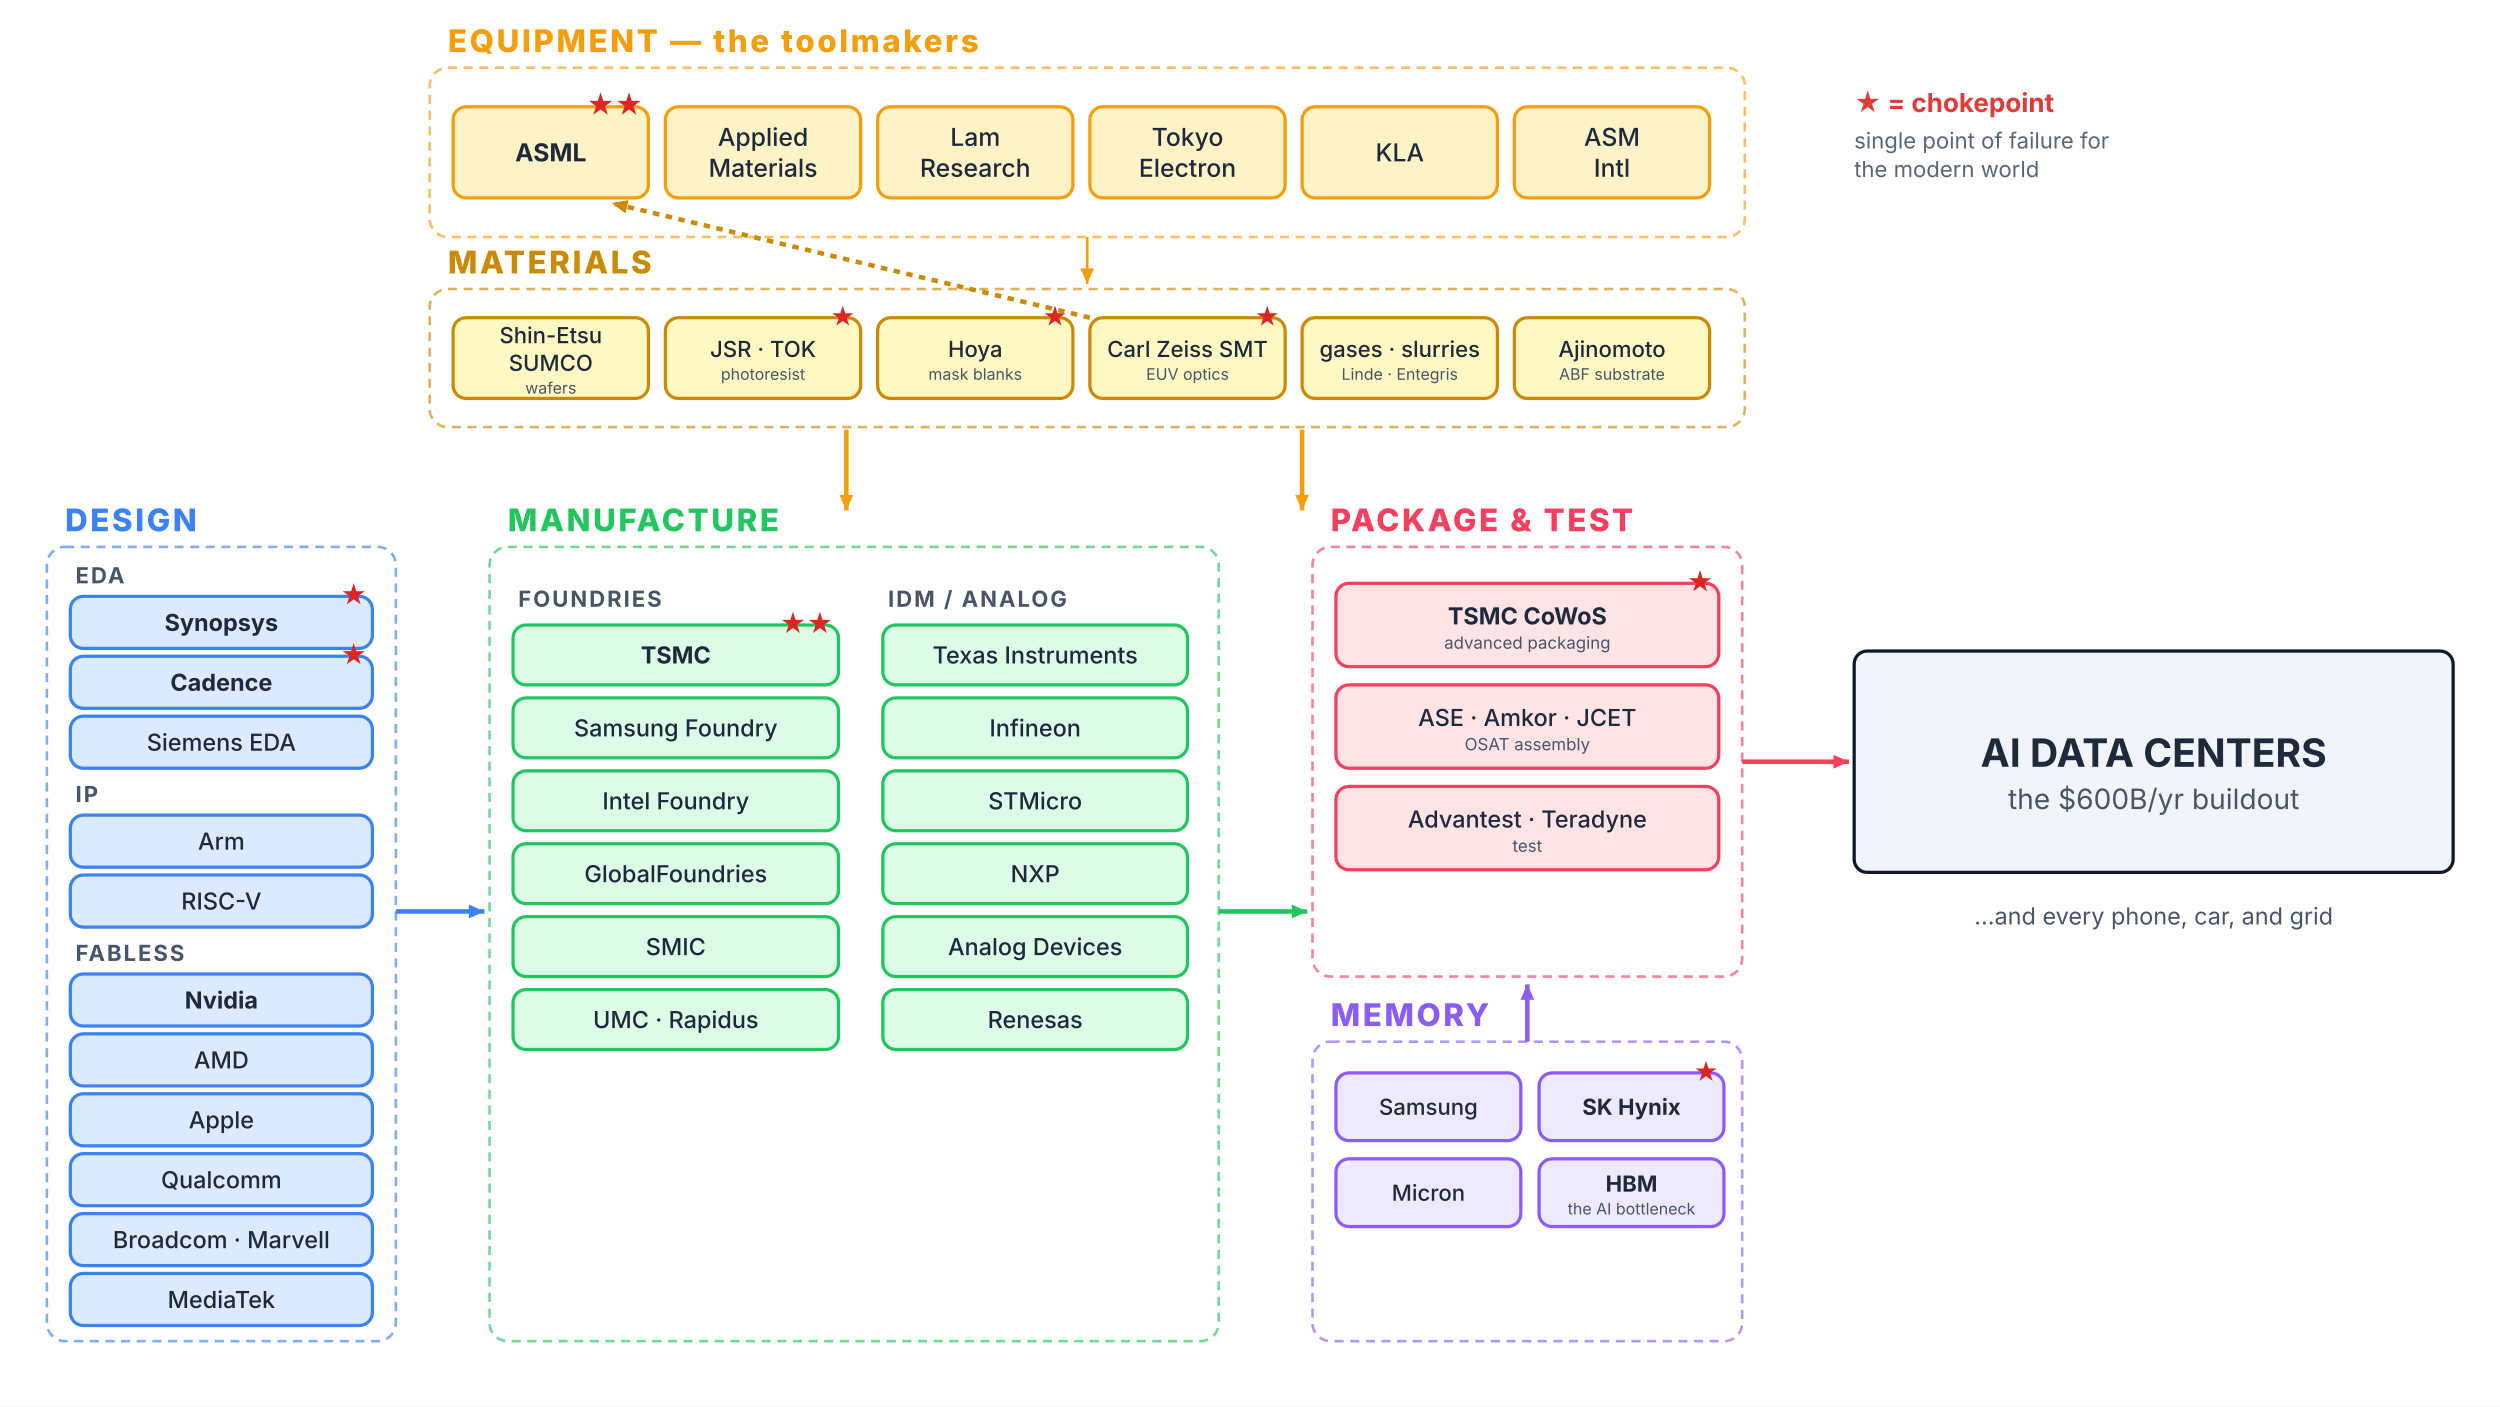
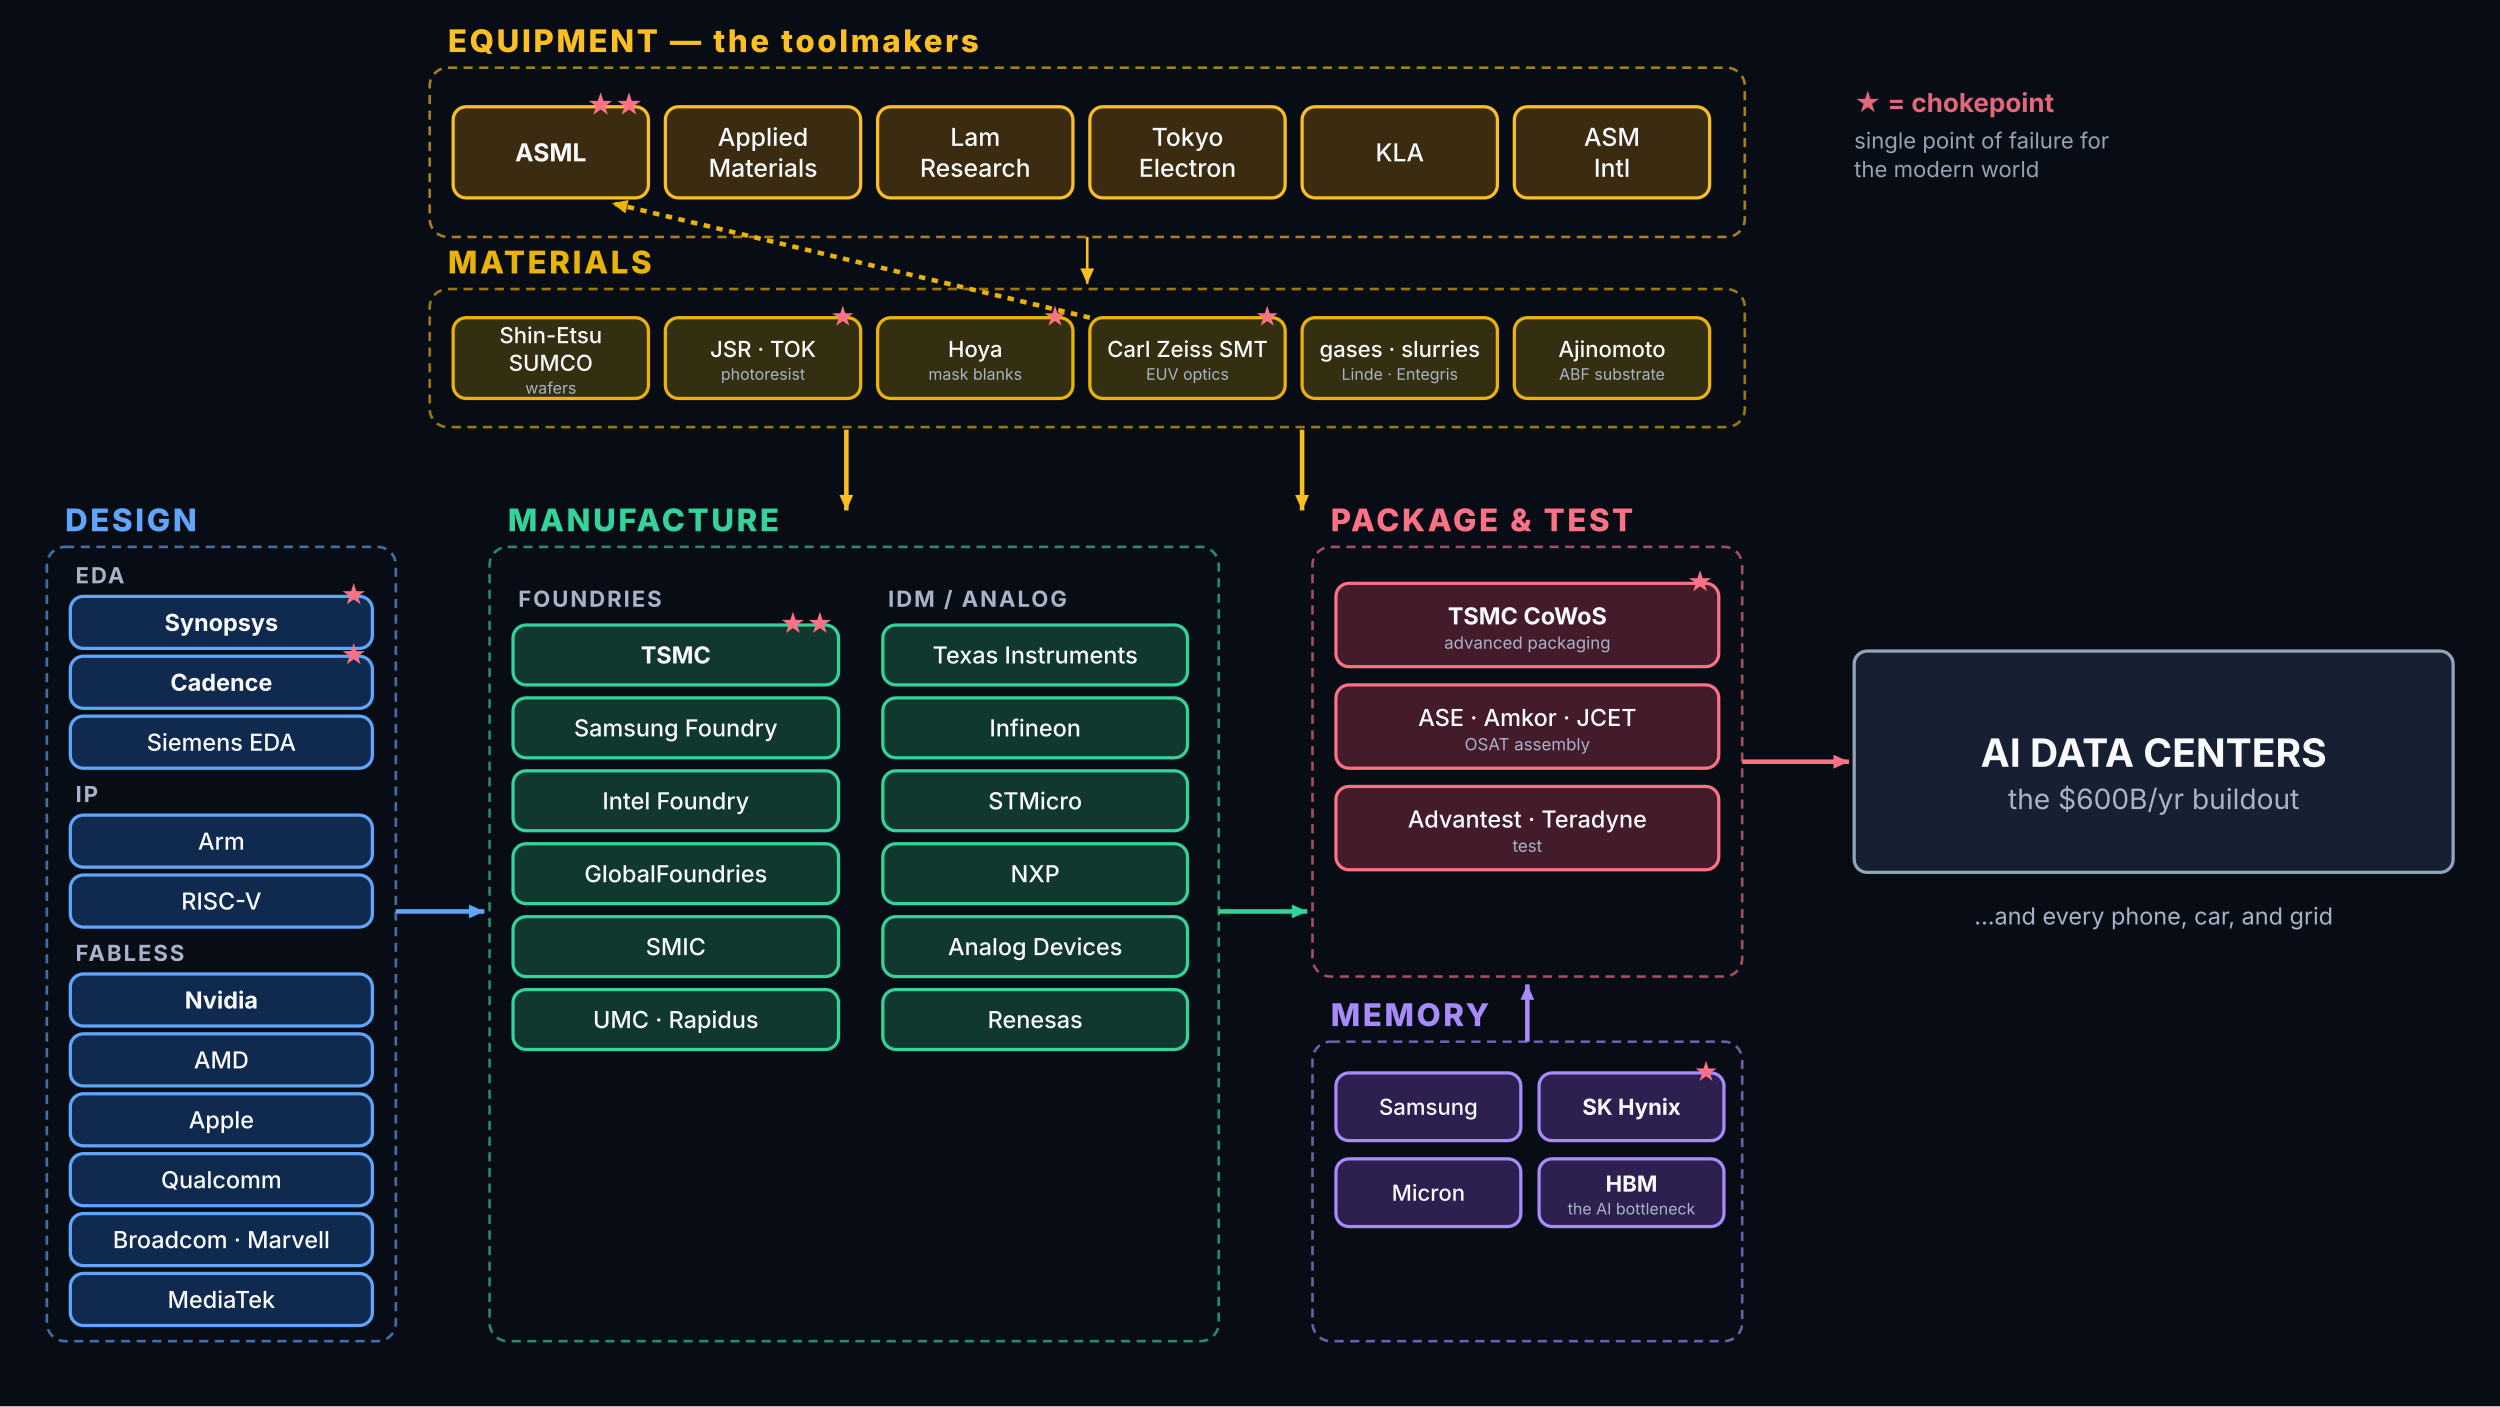
<svg xmlns="http://www.w3.org/2000/svg" viewBox="0 0 1920 1080" font-family="Inter, -apple-system, sans-serif">
-   <rect width="1920" height="1080" fill="#ffffff" />
+   <rect width="1920" height="1080" fill="#080c14" />
  <g opacity="1">
-     <rect x="330" y="52" width="1010" height="130" rx="14" fill="none" stroke="#f59e0b" stroke-width="2" stroke-dasharray="7 5" opacity="0.65" />
-     <text x="344" y="40" font-size="24" font-weight="800" letter-spacing="2" fill="#f59e0b">EQUIPMENT — the toolmakers</text>
-     <rect x="348" y="82" width="150" height="70" rx="10" fill="#fef3c7" stroke="#f59e0b" stroke-width="2.5" />
-     <text x="423" y="117" text-anchor="middle" dominant-baseline="central" font-size="19" font-weight="700" fill="#1e293b">ASML</text>
-     <text x="494" y="88" text-anchor="end" font-size="20.9" fill="#dc2626">★★</text>
-     <rect x="511" y="82" width="150" height="70" rx="10" fill="#fef3c7" stroke="#f59e0b" stroke-width="2.5" />
-     <text x="586" y="105.125" text-anchor="middle" dominant-baseline="central" font-size="19" font-weight="500" fill="#1e293b">Applied</text>
-     <text x="586" y="128.875" text-anchor="middle" dominant-baseline="central" font-size="19" font-weight="500" fill="#1e293b">Materials</text>
-     <rect x="674" y="82" width="150" height="70" rx="10" fill="#fef3c7" stroke="#f59e0b" stroke-width="2.5" />
-     <text x="749" y="105.125" text-anchor="middle" dominant-baseline="central" font-size="19" font-weight="500" fill="#1e293b">Lam</text>
-     <text x="749" y="128.875" text-anchor="middle" dominant-baseline="central" font-size="19" font-weight="500" fill="#1e293b">Research</text>
-     <rect x="837" y="82" width="150" height="70" rx="10" fill="#fef3c7" stroke="#f59e0b" stroke-width="2.5" />
-     <text x="912" y="105.125" text-anchor="middle" dominant-baseline="central" font-size="19" font-weight="500" fill="#1e293b">Tokyo</text>
-     <text x="912" y="128.875" text-anchor="middle" dominant-baseline="central" font-size="19" font-weight="500" fill="#1e293b">Electron</text>
-     <rect x="1000" y="82" width="150" height="70" rx="10" fill="#fef3c7" stroke="#f59e0b" stroke-width="2.5" />
-     <text x="1075" y="117" text-anchor="middle" dominant-baseline="central" font-size="19" font-weight="500" fill="#1e293b">KLA</text>
-     <rect x="1163" y="82" width="150" height="70" rx="10" fill="#fef3c7" stroke="#f59e0b" stroke-width="2.5" />
-     <text x="1238" y="105.125" text-anchor="middle" dominant-baseline="central" font-size="19" font-weight="500" fill="#1e293b">ASM</text>
-     <text x="1238" y="128.875" text-anchor="middle" dominant-baseline="central" font-size="19" font-weight="500" fill="#1e293b">Intl</text>
+     <rect x="330" y="52" width="1010" height="130" rx="14" fill="none" stroke="#fbbf24" stroke-width="2" stroke-dasharray="7 5" opacity="0.65" />
+     <text x="344" y="40" font-size="24" font-weight="800" letter-spacing="2" fill="#fbbf24">EQUIPMENT — the toolmakers</text>
+     <rect x="348" y="82" width="150" height="70" rx="10" fill="#3b2b10" stroke="#fbbf24" stroke-width="2.5" />
+     <text x="423" y="117" text-anchor="middle" dominant-baseline="central" font-size="19" font-weight="700" fill="#f8fafc">ASML</text>
+     <text x="494" y="88" text-anchor="end" font-size="20.9" fill="#fb7185">★★</text>
+     <rect x="511" y="82" width="150" height="70" rx="10" fill="#3b2b10" stroke="#fbbf24" stroke-width="2.5" />
+     <text x="586" y="105.125" text-anchor="middle" dominant-baseline="central" font-size="19" font-weight="500" fill="#f8fafc">Applied</text>
+     <text x="586" y="128.875" text-anchor="middle" dominant-baseline="central" font-size="19" font-weight="500" fill="#f8fafc">Materials</text>
+     <rect x="674" y="82" width="150" height="70" rx="10" fill="#3b2b10" stroke="#fbbf24" stroke-width="2.5" />
+     <text x="749" y="105.125" text-anchor="middle" dominant-baseline="central" font-size="19" font-weight="500" fill="#f8fafc">Lam</text>
+     <text x="749" y="128.875" text-anchor="middle" dominant-baseline="central" font-size="19" font-weight="500" fill="#f8fafc">Research</text>
+     <rect x="837" y="82" width="150" height="70" rx="10" fill="#3b2b10" stroke="#fbbf24" stroke-width="2.5" />
+     <text x="912" y="105.125" text-anchor="middle" dominant-baseline="central" font-size="19" font-weight="500" fill="#f8fafc">Tokyo</text>
+     <text x="912" y="128.875" text-anchor="middle" dominant-baseline="central" font-size="19" font-weight="500" fill="#f8fafc">Electron</text>
+     <rect x="1000" y="82" width="150" height="70" rx="10" fill="#3b2b10" stroke="#fbbf24" stroke-width="2.5" />
+     <text x="1075" y="117" text-anchor="middle" dominant-baseline="central" font-size="19" font-weight="500" fill="#f8fafc">KLA</text>
+     <rect x="1163" y="82" width="150" height="70" rx="10" fill="#3b2b10" stroke="#fbbf24" stroke-width="2.5" />
+     <text x="1238" y="105.125" text-anchor="middle" dominant-baseline="central" font-size="19" font-weight="500" fill="#f8fafc">ASM</text>
+     <text x="1238" y="128.875" text-anchor="middle" dominant-baseline="central" font-size="19" font-weight="500" fill="#f8fafc">Intl</text>
  </g>
  <g opacity="1">
-     <rect x="330" y="222" width="1010" height="106" rx="14" fill="none" stroke="#ca8a04" stroke-width="2" stroke-dasharray="7 5" opacity="0.65" />
-     <text x="344" y="210" font-size="24" font-weight="800" letter-spacing="2" fill="#ca8a04">MATERIALS</text>
-     <rect x="348" y="244" width="150" height="62" rx="10" fill="#fef9c3" stroke="#ca8a04" stroke-width="2.5" />
-     <text x="423" y="257.375" text-anchor="middle" dominant-baseline="central" font-size="17" font-weight="500" fill="#1e293b">Shin-Etsu</text>
-     <text x="423" y="278.625" text-anchor="middle" dominant-baseline="central" font-size="17" font-weight="500" fill="#1e293b">SUMCO</text>
-     <text x="423" y="297.875" text-anchor="middle" dominant-baseline="central" font-size="12.24" fill="#475569">wafers</text>
-     <rect x="511" y="244" width="150" height="62" rx="10" fill="#fef9c3" stroke="#ca8a04" stroke-width="2.5" />
-     <text x="586" y="268" text-anchor="middle" dominant-baseline="central" font-size="17" font-weight="500" fill="#1e293b">JSR · TOK</text>
-     <text x="586" y="287.25" text-anchor="middle" dominant-baseline="central" font-size="12.24" fill="#475569">photoresist</text>
-     <text x="657" y="250" text-anchor="end" font-size="18.7" fill="#dc2626">★</text>
-     <rect x="674" y="244" width="150" height="62" rx="10" fill="#fef9c3" stroke="#ca8a04" stroke-width="2.5" />
-     <text x="749" y="268" text-anchor="middle" dominant-baseline="central" font-size="17" font-weight="500" fill="#1e293b">Hoya</text>
-     <text x="749" y="287.25" text-anchor="middle" dominant-baseline="central" font-size="12.24" fill="#475569">mask blanks</text>
-     <text x="820" y="250" text-anchor="end" font-size="18.7" fill="#dc2626">★</text>
-     <rect x="837" y="244" width="150" height="62" rx="10" fill="#fef9c3" stroke="#ca8a04" stroke-width="2.5" />
-     <text x="912" y="268" text-anchor="middle" dominant-baseline="central" font-size="17" font-weight="500" fill="#1e293b">Carl Zeiss SMT</text>
-     <text x="912" y="287.25" text-anchor="middle" dominant-baseline="central" font-size="12.24" fill="#475569">EUV optics</text>
-     <text x="983" y="250" text-anchor="end" font-size="18.7" fill="#dc2626">★</text>
-     <rect x="1000" y="244" width="150" height="62" rx="10" fill="#fef9c3" stroke="#ca8a04" stroke-width="2.5" />
-     <text x="1075" y="268" text-anchor="middle" dominant-baseline="central" font-size="17" font-weight="500" fill="#1e293b">gases · slurries</text>
-     <text x="1075" y="287.25" text-anchor="middle" dominant-baseline="central" font-size="12.24" fill="#475569">Linde · Entegris</text>
-     <rect x="1163" y="244" width="150" height="62" rx="10" fill="#fef9c3" stroke="#ca8a04" stroke-width="2.5" />
-     <text x="1238" y="268" text-anchor="middle" dominant-baseline="central" font-size="17" font-weight="500" fill="#1e293b">Ajinomoto</text>
-     <text x="1238" y="287.25" text-anchor="middle" dominant-baseline="central" font-size="12.24" fill="#475569">ABF substrate</text>
-     <line x1="837" y1="244" x2="470" y2="156" stroke="#ca8a04" stroke-width="3.5" stroke-dasharray="5 5" />
-     <polygon points="470,156 482.779,153.613 480.307,163.923" fill="#ca8a04" />
+     <rect x="330" y="222" width="1010" height="106" rx="14" fill="none" stroke="#eab308" stroke-width="2" stroke-dasharray="7 5" opacity="0.65" />
+     <text x="344" y="210" font-size="24" font-weight="800" letter-spacing="2" fill="#eab308">MATERIALS</text>
+     <rect x="348" y="244" width="150" height="62" rx="10" fill="#342f10" stroke="#eab308" stroke-width="2.5" />
+     <text x="423" y="257.375" text-anchor="middle" dominant-baseline="central" font-size="17" font-weight="500" fill="#f8fafc">Shin-Etsu</text>
+     <text x="423" y="278.625" text-anchor="middle" dominant-baseline="central" font-size="17" font-weight="500" fill="#f8fafc">SUMCO</text>
+     <text x="423" y="297.875" text-anchor="middle" dominant-baseline="central" font-size="12.24" fill="#a8b3c7">wafers</text>
+     <rect x="511" y="244" width="150" height="62" rx="10" fill="#342f10" stroke="#eab308" stroke-width="2.5" />
+     <text x="586" y="268" text-anchor="middle" dominant-baseline="central" font-size="17" font-weight="500" fill="#f8fafc">JSR · TOK</text>
+     <text x="586" y="287.25" text-anchor="middle" dominant-baseline="central" font-size="12.24" fill="#a8b3c7">photoresist</text>
+     <text x="657" y="250" text-anchor="end" font-size="18.7" fill="#fb7185">★</text>
+     <rect x="674" y="244" width="150" height="62" rx="10" fill="#342f10" stroke="#eab308" stroke-width="2.5" />
+     <text x="749" y="268" text-anchor="middle" dominant-baseline="central" font-size="17" font-weight="500" fill="#f8fafc">Hoya</text>
+     <text x="749" y="287.25" text-anchor="middle" dominant-baseline="central" font-size="12.24" fill="#a8b3c7">mask blanks</text>
+     <text x="820" y="250" text-anchor="end" font-size="18.7" fill="#fb7185">★</text>
+     <rect x="837" y="244" width="150" height="62" rx="10" fill="#342f10" stroke="#eab308" stroke-width="2.5" />
+     <text x="912" y="268" text-anchor="middle" dominant-baseline="central" font-size="17" font-weight="500" fill="#f8fafc">Carl Zeiss SMT</text>
+     <text x="912" y="287.25" text-anchor="middle" dominant-baseline="central" font-size="12.24" fill="#a8b3c7">EUV optics</text>
+     <text x="983" y="250" text-anchor="end" font-size="18.7" fill="#fb7185">★</text>
+     <rect x="1000" y="244" width="150" height="62" rx="10" fill="#342f10" stroke="#eab308" stroke-width="2.5" />
+     <text x="1075" y="268" text-anchor="middle" dominant-baseline="central" font-size="17" font-weight="500" fill="#f8fafc">gases · slurries</text>
+     <text x="1075" y="287.25" text-anchor="middle" dominant-baseline="central" font-size="12.24" fill="#a8b3c7">Linde · Entegris</text>
+     <rect x="1163" y="244" width="150" height="62" rx="10" fill="#342f10" stroke="#eab308" stroke-width="2.5" />
+     <text x="1238" y="268" text-anchor="middle" dominant-baseline="central" font-size="17" font-weight="500" fill="#f8fafc">Ajinomoto</text>
+     <text x="1238" y="287.25" text-anchor="middle" dominant-baseline="central" font-size="12.24" fill="#a8b3c7">ABF substrate</text>
+     <line x1="837" y1="244" x2="470" y2="156" stroke="#eab308" stroke-width="3.5" stroke-dasharray="5 5" />
+     <polygon points="470,156 482.779,153.613 480.307,163.923" fill="#eab308" />
  </g>
  <g opacity="1">
-     <line x1="650" y1="330" x2="650" y2="392" stroke="#f59e0b" stroke-width="3.5" />
-     <polygon points="650,392 644.699,380.13 655.301,380.13" fill="#f59e0b" />
-     <line x1="1000" y1="330" x2="1000" y2="392" stroke="#f59e0b" stroke-width="3.5" />
-     <polygon points="1000,392 994.699,380.13 1005.301,380.13" fill="#f59e0b" />
-     <line x1="835" y1="182" x2="835" y2="218" stroke="#f59e0b" stroke-width="2" />
-     <polygon points="835,218 829.699,206.13 840.301,206.13" fill="#f59e0b" />
+     <line x1="650" y1="330" x2="650" y2="392" stroke="#fbbf24" stroke-width="3.5" />
+     <polygon points="650,392 644.699,380.13 655.301,380.13" fill="#fbbf24" />
+     <line x1="1000" y1="330" x2="1000" y2="392" stroke="#fbbf24" stroke-width="3.5" />
+     <polygon points="1000,392 994.699,380.13 1005.301,380.13" fill="#fbbf24" />
+     <line x1="835" y1="182" x2="835" y2="218" stroke="#fbbf24" stroke-width="2" />
+     <polygon points="835,218 829.699,206.13 840.301,206.13" fill="#fbbf24" />
  </g>
  <g opacity="1">
-     <rect x="36" y="420" width="268" height="610" rx="14" fill="none" stroke="#3b82f6" stroke-width="2" stroke-dasharray="7 5" opacity="0.65" />
-     <text x="50" y="408" font-size="24" font-weight="800" letter-spacing="2" fill="#3b82f6">DESIGN</text>
-     <text x="58" y="448" font-size="17" font-weight="700" letter-spacing="1.5" fill="#475569">EDA</text>
-     <rect x="54" y="458" width="232" height="40" rx="10" fill="#dbeafe" stroke="#3b82f6" stroke-width="2.5" />
-     <text x="170" y="478" text-anchor="middle" dominant-baseline="central" font-size="18" font-weight="700" fill="#1e293b">Synopsys</text>
-     <text x="282" y="464" text-anchor="end" font-size="19.8" fill="#dc2626">★</text>
-     <rect x="54" y="504" width="232" height="40" rx="10" fill="#dbeafe" stroke="#3b82f6" stroke-width="2.5" />
-     <text x="170" y="524" text-anchor="middle" dominant-baseline="central" font-size="18" font-weight="700" fill="#1e293b">Cadence</text>
-     <text x="282" y="510" text-anchor="end" font-size="19.8" fill="#dc2626">★</text>
-     <rect x="54" y="550" width="232" height="40" rx="10" fill="#dbeafe" stroke="#3b82f6" stroke-width="2.5" />
-     <text x="170" y="570" text-anchor="middle" dominant-baseline="central" font-size="18" font-weight="500" fill="#1e293b">Siemens EDA</text>
-     <text x="58" y="616" font-size="17" font-weight="700" letter-spacing="1.5" fill="#475569">IP</text>
-     <rect x="54" y="626" width="232" height="40" rx="10" fill="#dbeafe" stroke="#3b82f6" stroke-width="2.5" />
-     <text x="170" y="646" text-anchor="middle" dominant-baseline="central" font-size="18" font-weight="500" fill="#1e293b">Arm</text>
-     <rect x="54" y="672" width="232" height="40" rx="10" fill="#dbeafe" stroke="#3b82f6" stroke-width="2.5" />
-     <text x="170" y="692" text-anchor="middle" dominant-baseline="central" font-size="18" font-weight="500" fill="#1e293b">RISC-V</text>
-     <text x="58" y="738" font-size="17" font-weight="700" letter-spacing="1.5" fill="#475569">FABLESS</text>
-     <rect x="54" y="748" width="232" height="40" rx="10" fill="#dbeafe" stroke="#3b82f6" stroke-width="2.5" />
-     <text x="170" y="768" text-anchor="middle" dominant-baseline="central" font-size="18" font-weight="700" fill="#1e293b">Nvidia</text>
-     <rect x="54" y="794" width="232" height="40" rx="10" fill="#dbeafe" stroke="#3b82f6" stroke-width="2.5" />
-     <text x="170" y="814" text-anchor="middle" dominant-baseline="central" font-size="18" font-weight="500" fill="#1e293b">AMD</text>
-     <rect x="54" y="840" width="232" height="40" rx="10" fill="#dbeafe" stroke="#3b82f6" stroke-width="2.5" />
-     <text x="170" y="860" text-anchor="middle" dominant-baseline="central" font-size="18" font-weight="500" fill="#1e293b">Apple</text>
-     <rect x="54" y="886" width="232" height="40" rx="10" fill="#dbeafe" stroke="#3b82f6" stroke-width="2.5" />
-     <text x="170" y="906" text-anchor="middle" dominant-baseline="central" font-size="18" font-weight="500" fill="#1e293b">Qualcomm</text>
-     <rect x="54" y="932" width="232" height="40" rx="10" fill="#dbeafe" stroke="#3b82f6" stroke-width="2.5" />
-     <text x="170" y="952" text-anchor="middle" dominant-baseline="central" font-size="18" font-weight="500" fill="#1e293b">Broadcom · Marvell</text>
-     <rect x="54" y="978" width="232" height="40" rx="10" fill="#dbeafe" stroke="#3b82f6" stroke-width="2.5" />
-     <text x="170" y="998" text-anchor="middle" dominant-baseline="central" font-size="18" font-weight="500" fill="#1e293b">MediaTek</text>
-     <line x1="304" y1="700" x2="372" y2="700" stroke="#3b82f6" stroke-width="3.5" />
-     <polygon points="372,700 360.13,705.301 360.13,694.699" fill="#3b82f6" />
+     <rect x="36" y="420" width="268" height="610" rx="14" fill="none" stroke="#60a5fa" stroke-width="2" stroke-dasharray="7 5" opacity="0.65" />
+     <text x="50" y="408" font-size="24" font-weight="800" letter-spacing="2" fill="#60a5fa">DESIGN</text>
+     <text x="58" y="448" font-size="17" font-weight="700" letter-spacing="1.5" fill="#a8b3c7">EDA</text>
+     <rect x="54" y="458" width="232" height="40" rx="10" fill="#102a4f" stroke="#60a5fa" stroke-width="2.5" />
+     <text x="170" y="478" text-anchor="middle" dominant-baseline="central" font-size="18" font-weight="700" fill="#f8fafc">Synopsys</text>
+     <text x="282" y="464" text-anchor="end" font-size="19.8" fill="#fb7185">★</text>
+     <rect x="54" y="504" width="232" height="40" rx="10" fill="#102a4f" stroke="#60a5fa" stroke-width="2.5" />
+     <text x="170" y="524" text-anchor="middle" dominant-baseline="central" font-size="18" font-weight="700" fill="#f8fafc">Cadence</text>
+     <text x="282" y="510" text-anchor="end" font-size="19.8" fill="#fb7185">★</text>
+     <rect x="54" y="550" width="232" height="40" rx="10" fill="#102a4f" stroke="#60a5fa" stroke-width="2.5" />
+     <text x="170" y="570" text-anchor="middle" dominant-baseline="central" font-size="18" font-weight="500" fill="#f8fafc">Siemens EDA</text>
+     <text x="58" y="616" font-size="17" font-weight="700" letter-spacing="1.5" fill="#a8b3c7">IP</text>
+     <rect x="54" y="626" width="232" height="40" rx="10" fill="#102a4f" stroke="#60a5fa" stroke-width="2.5" />
+     <text x="170" y="646" text-anchor="middle" dominant-baseline="central" font-size="18" font-weight="500" fill="#f8fafc">Arm</text>
+     <rect x="54" y="672" width="232" height="40" rx="10" fill="#102a4f" stroke="#60a5fa" stroke-width="2.5" />
+     <text x="170" y="692" text-anchor="middle" dominant-baseline="central" font-size="18" font-weight="500" fill="#f8fafc">RISC-V</text>
+     <text x="58" y="738" font-size="17" font-weight="700" letter-spacing="1.5" fill="#a8b3c7">FABLESS</text>
+     <rect x="54" y="748" width="232" height="40" rx="10" fill="#102a4f" stroke="#60a5fa" stroke-width="2.5" />
+     <text x="170" y="768" text-anchor="middle" dominant-baseline="central" font-size="18" font-weight="700" fill="#f8fafc">Nvidia</text>
+     <rect x="54" y="794" width="232" height="40" rx="10" fill="#102a4f" stroke="#60a5fa" stroke-width="2.5" />
+     <text x="170" y="814" text-anchor="middle" dominant-baseline="central" font-size="18" font-weight="500" fill="#f8fafc">AMD</text>
+     <rect x="54" y="840" width="232" height="40" rx="10" fill="#102a4f" stroke="#60a5fa" stroke-width="2.5" />
+     <text x="170" y="860" text-anchor="middle" dominant-baseline="central" font-size="18" font-weight="500" fill="#f8fafc">Apple</text>
+     <rect x="54" y="886" width="232" height="40" rx="10" fill="#102a4f" stroke="#60a5fa" stroke-width="2.5" />
+     <text x="170" y="906" text-anchor="middle" dominant-baseline="central" font-size="18" font-weight="500" fill="#f8fafc">Qualcomm</text>
+     <rect x="54" y="932" width="232" height="40" rx="10" fill="#102a4f" stroke="#60a5fa" stroke-width="2.5" />
+     <text x="170" y="952" text-anchor="middle" dominant-baseline="central" font-size="18" font-weight="500" fill="#f8fafc">Broadcom · Marvell</text>
+     <rect x="54" y="978" width="232" height="40" rx="10" fill="#102a4f" stroke="#60a5fa" stroke-width="2.5" />
+     <text x="170" y="998" text-anchor="middle" dominant-baseline="central" font-size="18" font-weight="500" fill="#f8fafc">MediaTek</text>
+     <line x1="304" y1="700" x2="372" y2="700" stroke="#60a5fa" stroke-width="3.5" />
+     <polygon points="372,700 360.13,705.301 360.13,694.699" fill="#60a5fa" />
  </g>
  <g opacity="1">
-     <rect x="376" y="420" width="560" height="610" rx="14" fill="none" stroke="#22c55e" stroke-width="2" stroke-dasharray="7 5" opacity="0.65" />
-     <text x="390" y="408" font-size="24" font-weight="800" letter-spacing="2" fill="#22c55e">MANUFACTURE</text>
-     <text x="398" y="466" font-size="17" font-weight="700" letter-spacing="1.5" fill="#475569">FOUNDRIES</text>
-     <rect x="394" y="480" width="250" height="46" rx="10" fill="#dcfce7" stroke="#22c55e" stroke-width="2.5" />
-     <text x="519" y="503" text-anchor="middle" dominant-baseline="central" font-size="18" font-weight="700" fill="#1e293b">TSMC</text>
-     <text x="640" y="486" text-anchor="end" font-size="19.8" fill="#dc2626">★★</text>
-     <rect x="394" y="536" width="250" height="46" rx="10" fill="#dcfce7" stroke="#22c55e" stroke-width="2.5" />
-     <text x="519" y="559" text-anchor="middle" dominant-baseline="central" font-size="18" font-weight="500" fill="#1e293b">Samsung Foundry</text>
-     <rect x="394" y="592" width="250" height="46" rx="10" fill="#dcfce7" stroke="#22c55e" stroke-width="2.5" />
-     <text x="519" y="615" text-anchor="middle" dominant-baseline="central" font-size="18" font-weight="500" fill="#1e293b">Intel Foundry</text>
-     <rect x="394" y="648" width="250" height="46" rx="10" fill="#dcfce7" stroke="#22c55e" stroke-width="2.5" />
-     <text x="519" y="671" text-anchor="middle" dominant-baseline="central" font-size="18" font-weight="500" fill="#1e293b">GlobalFoundries</text>
-     <rect x="394" y="704" width="250" height="46" rx="10" fill="#dcfce7" stroke="#22c55e" stroke-width="2.5" />
-     <text x="519" y="727" text-anchor="middle" dominant-baseline="central" font-size="18" font-weight="500" fill="#1e293b">SMIC</text>
-     <rect x="394" y="760" width="250" height="46" rx="10" fill="#dcfce7" stroke="#22c55e" stroke-width="2.5" />
-     <text x="519" y="783" text-anchor="middle" dominant-baseline="central" font-size="18" font-weight="500" fill="#1e293b">UMC · Rapidus</text>
-     <text x="682" y="466" font-size="17" font-weight="700" letter-spacing="1.5" fill="#475569">IDM / ANALOG</text>
-     <rect x="678" y="480" width="234" height="46" rx="10" fill="#dcfce7" stroke="#22c55e" stroke-width="2.5" />
-     <text x="795" y="503" text-anchor="middle" dominant-baseline="central" font-size="18" font-weight="500" fill="#1e293b">Texas Instruments</text>
-     <rect x="678" y="536" width="234" height="46" rx="10" fill="#dcfce7" stroke="#22c55e" stroke-width="2.5" />
-     <text x="795" y="559" text-anchor="middle" dominant-baseline="central" font-size="18" font-weight="500" fill="#1e293b">Infineon</text>
-     <rect x="678" y="592" width="234" height="46" rx="10" fill="#dcfce7" stroke="#22c55e" stroke-width="2.5" />
-     <text x="795" y="615" text-anchor="middle" dominant-baseline="central" font-size="18" font-weight="500" fill="#1e293b">STMicro</text>
-     <rect x="678" y="648" width="234" height="46" rx="10" fill="#dcfce7" stroke="#22c55e" stroke-width="2.5" />
-     <text x="795" y="671" text-anchor="middle" dominant-baseline="central" font-size="18" font-weight="500" fill="#1e293b">NXP</text>
-     <rect x="678" y="704" width="234" height="46" rx="10" fill="#dcfce7" stroke="#22c55e" stroke-width="2.5" />
-     <text x="795" y="727" text-anchor="middle" dominant-baseline="central" font-size="18" font-weight="500" fill="#1e293b">Analog Devices</text>
-     <rect x="678" y="760" width="234" height="46" rx="10" fill="#dcfce7" stroke="#22c55e" stroke-width="2.5" />
-     <text x="795" y="783" text-anchor="middle" dominant-baseline="central" font-size="18" font-weight="500" fill="#1e293b">Renesas</text>
-     <line x1="936" y1="700" x2="1004" y2="700" stroke="#22c55e" stroke-width="3.5" />
-     <polygon points="1004,700 992.13,705.301 992.13,694.699" fill="#22c55e" />
+     <rect x="376" y="420" width="560" height="610" rx="14" fill="none" stroke="#34d399" stroke-width="2" stroke-dasharray="7 5" opacity="0.65" />
+     <text x="390" y="408" font-size="24" font-weight="800" letter-spacing="2" fill="#34d399">MANUFACTURE</text>
+     <text x="398" y="466" font-size="17" font-weight="700" letter-spacing="1.5" fill="#a8b3c7">FOUNDRIES</text>
+     <rect x="394" y="480" width="250" height="46" rx="10" fill="#10382f" stroke="#34d399" stroke-width="2.5" />
+     <text x="519" y="503" text-anchor="middle" dominant-baseline="central" font-size="18" font-weight="700" fill="#f8fafc">TSMC</text>
+     <text x="640" y="486" text-anchor="end" font-size="19.8" fill="#fb7185">★★</text>
+     <rect x="394" y="536" width="250" height="46" rx="10" fill="#10382f" stroke="#34d399" stroke-width="2.5" />
+     <text x="519" y="559" text-anchor="middle" dominant-baseline="central" font-size="18" font-weight="500" fill="#f8fafc">Samsung Foundry</text>
+     <rect x="394" y="592" width="250" height="46" rx="10" fill="#10382f" stroke="#34d399" stroke-width="2.5" />
+     <text x="519" y="615" text-anchor="middle" dominant-baseline="central" font-size="18" font-weight="500" fill="#f8fafc">Intel Foundry</text>
+     <rect x="394" y="648" width="250" height="46" rx="10" fill="#10382f" stroke="#34d399" stroke-width="2.5" />
+     <text x="519" y="671" text-anchor="middle" dominant-baseline="central" font-size="18" font-weight="500" fill="#f8fafc">GlobalFoundries</text>
+     <rect x="394" y="704" width="250" height="46" rx="10" fill="#10382f" stroke="#34d399" stroke-width="2.5" />
+     <text x="519" y="727" text-anchor="middle" dominant-baseline="central" font-size="18" font-weight="500" fill="#f8fafc">SMIC</text>
+     <rect x="394" y="760" width="250" height="46" rx="10" fill="#10382f" stroke="#34d399" stroke-width="2.5" />
+     <text x="519" y="783" text-anchor="middle" dominant-baseline="central" font-size="18" font-weight="500" fill="#f8fafc">UMC · Rapidus</text>
+     <text x="682" y="466" font-size="17" font-weight="700" letter-spacing="1.5" fill="#a8b3c7">IDM / ANALOG</text>
+     <rect x="678" y="480" width="234" height="46" rx="10" fill="#10382f" stroke="#34d399" stroke-width="2.5" />
+     <text x="795" y="503" text-anchor="middle" dominant-baseline="central" font-size="18" font-weight="500" fill="#f8fafc">Texas Instruments</text>
+     <rect x="678" y="536" width="234" height="46" rx="10" fill="#10382f" stroke="#34d399" stroke-width="2.5" />
+     <text x="795" y="559" text-anchor="middle" dominant-baseline="central" font-size="18" font-weight="500" fill="#f8fafc">Infineon</text>
+     <rect x="678" y="592" width="234" height="46" rx="10" fill="#10382f" stroke="#34d399" stroke-width="2.5" />
+     <text x="795" y="615" text-anchor="middle" dominant-baseline="central" font-size="18" font-weight="500" fill="#f8fafc">STMicro</text>
+     <rect x="678" y="648" width="234" height="46" rx="10" fill="#10382f" stroke="#34d399" stroke-width="2.5" />
+     <text x="795" y="671" text-anchor="middle" dominant-baseline="central" font-size="18" font-weight="500" fill="#f8fafc">NXP</text>
+     <rect x="678" y="704" width="234" height="46" rx="10" fill="#10382f" stroke="#34d399" stroke-width="2.5" />
+     <text x="795" y="727" text-anchor="middle" dominant-baseline="central" font-size="18" font-weight="500" fill="#f8fafc">Analog Devices</text>
+     <rect x="678" y="760" width="234" height="46" rx="10" fill="#10382f" stroke="#34d399" stroke-width="2.5" />
+     <text x="795" y="783" text-anchor="middle" dominant-baseline="central" font-size="18" font-weight="500" fill="#f8fafc">Renesas</text>
+     <line x1="936" y1="700" x2="1004" y2="700" stroke="#34d399" stroke-width="3.5" />
+     <polygon points="1004,700 992.13,705.301 992.13,694.699" fill="#34d399" />
  </g>
  <g opacity="1">
-     <rect x="1008" y="800" width="330" height="230" rx="14" fill="none" stroke="#8b5cf6" stroke-width="2" stroke-dasharray="7 5" opacity="0.65" />
-     <text x="1022" y="788" font-size="24" font-weight="800" letter-spacing="2" fill="#8b5cf6">MEMORY</text>
-     <rect x="1026" y="824" width="142" height="52" rx="10" fill="#ede9fe" stroke="#8b5cf6" stroke-width="2.5" />
-     <text x="1097" y="850" text-anchor="middle" dominant-baseline="central" font-size="17" font-weight="500" fill="#1e293b">Samsung</text>
-     <rect x="1182" y="824" width="142" height="52" rx="10" fill="#ede9fe" stroke="#8b5cf6" stroke-width="2.5" />
-     <text x="1253" y="850" text-anchor="middle" dominant-baseline="central" font-size="17" font-weight="700" fill="#1e293b">SK Hynix</text>
-     <text x="1320" y="830" text-anchor="end" font-size="18.7" fill="#dc2626">★</text>
-     <rect x="1026" y="890" width="142" height="52" rx="10" fill="#ede9fe" stroke="#8b5cf6" stroke-width="2.5" />
-     <text x="1097" y="916" text-anchor="middle" dominant-baseline="central" font-size="17" font-weight="500" fill="#1e293b">Micron</text>
-     <rect x="1182" y="890" width="142" height="52" rx="10" fill="#ede9fe" stroke="#8b5cf6" stroke-width="2.5" />
-     <text x="1253" y="909" text-anchor="middle" dominant-baseline="central" font-size="17" font-weight="700" fill="#1e293b">HBM</text>
-     <text x="1253" y="928.25" text-anchor="middle" dominant-baseline="central" font-size="12.24" fill="#475569">the AI bottleneck</text>
-     <line x1="1173" y1="800" x2="1173" y2="756" stroke="#8b5cf6" stroke-width="3.5" />
-     <polygon points="1173,756 1178.301,767.87 1167.699,767.87" fill="#8b5cf6" />
+     <rect x="1008" y="800" width="330" height="230" rx="14" fill="none" stroke="#a78bfa" stroke-width="2" stroke-dasharray="7 5" opacity="0.65" />
+     <text x="1022" y="788" font-size="24" font-weight="800" letter-spacing="2" fill="#a78bfa">MEMORY</text>
+     <rect x="1026" y="824" width="142" height="52" rx="10" fill="#2d2050" stroke="#a78bfa" stroke-width="2.5" />
+     <text x="1097" y="850" text-anchor="middle" dominant-baseline="central" font-size="17" font-weight="500" fill="#f8fafc">Samsung</text>
+     <rect x="1182" y="824" width="142" height="52" rx="10" fill="#2d2050" stroke="#a78bfa" stroke-width="2.5" />
+     <text x="1253" y="850" text-anchor="middle" dominant-baseline="central" font-size="17" font-weight="700" fill="#f8fafc">SK Hynix</text>
+     <text x="1320" y="830" text-anchor="end" font-size="18.7" fill="#fb7185">★</text>
+     <rect x="1026" y="890" width="142" height="52" rx="10" fill="#2d2050" stroke="#a78bfa" stroke-width="2.5" />
+     <text x="1097" y="916" text-anchor="middle" dominant-baseline="central" font-size="17" font-weight="500" fill="#f8fafc">Micron</text>
+     <rect x="1182" y="890" width="142" height="52" rx="10" fill="#2d2050" stroke="#a78bfa" stroke-width="2.5" />
+     <text x="1253" y="909" text-anchor="middle" dominant-baseline="central" font-size="17" font-weight="700" fill="#f8fafc">HBM</text>
+     <text x="1253" y="928.25" text-anchor="middle" dominant-baseline="central" font-size="12.24" fill="#a8b3c7">the AI bottleneck</text>
+     <line x1="1173" y1="800" x2="1173" y2="756" stroke="#a78bfa" stroke-width="3.5" />
+     <polygon points="1173,756 1178.301,767.87 1167.699,767.87" fill="#a78bfa" />
  </g>
  <g opacity="1">
-     <rect x="1008" y="420" width="330" height="330" rx="14" fill="none" stroke="#f43f5e" stroke-width="2" stroke-dasharray="7 5" opacity="0.65" />
-     <text x="1022" y="408" font-size="24" font-weight="800" letter-spacing="2" fill="#f43f5e">PACKAGE &amp; TEST</text>
-     <rect x="1026" y="448" width="294" height="64" rx="10" fill="#ffe4e6" stroke="#f43f5e" stroke-width="2.5" />
-     <text x="1173" y="473" text-anchor="middle" dominant-baseline="central" font-size="18" font-weight="700" fill="#1e293b">TSMC CoWoS</text>
-     <text x="1173" y="493.5" text-anchor="middle" dominant-baseline="central" font-size="12.96" fill="#475569">advanced packaging</text>
-     <text x="1316" y="454" text-anchor="end" font-size="19.8" fill="#dc2626">★</text>
-     <rect x="1026" y="526" width="294" height="64" rx="10" fill="#ffe4e6" stroke="#f43f5e" stroke-width="2.5" />
-     <text x="1173" y="551" text-anchor="middle" dominant-baseline="central" font-size="18" font-weight="500" fill="#1e293b">ASE · Amkor · JCET</text>
-     <text x="1173" y="571.5" text-anchor="middle" dominant-baseline="central" font-size="12.96" fill="#475569">OSAT assembly</text>
-     <rect x="1026" y="604" width="294" height="64" rx="10" fill="#ffe4e6" stroke="#f43f5e" stroke-width="2.5" />
-     <text x="1173" y="629" text-anchor="middle" dominant-baseline="central" font-size="18" font-weight="500" fill="#1e293b">Advantest · Teradyne</text>
-     <text x="1173" y="649.5" text-anchor="middle" dominant-baseline="central" font-size="12.96" fill="#475569">test</text>
-     <line x1="1338" y1="585" x2="1420" y2="585" stroke="#f43f5e" stroke-width="3.5" />
-     <polygon points="1420,585 1408.13,590.301 1408.13,579.699" fill="#f43f5e" />
+     <rect x="1008" y="420" width="330" height="330" rx="14" fill="none" stroke="#fb7185" stroke-width="2" stroke-dasharray="7 5" opacity="0.65" />
+     <text x="1022" y="408" font-size="24" font-weight="800" letter-spacing="2" fill="#fb7185">PACKAGE &amp; TEST</text>
+     <rect x="1026" y="448" width="294" height="64" rx="10" fill="#441b2a" stroke="#fb7185" stroke-width="2.5" />
+     <text x="1173" y="473" text-anchor="middle" dominant-baseline="central" font-size="18" font-weight="700" fill="#f8fafc">TSMC CoWoS</text>
+     <text x="1173" y="493.5" text-anchor="middle" dominant-baseline="central" font-size="12.96" fill="#a8b3c7">advanced packaging</text>
+     <text x="1316" y="454" text-anchor="end" font-size="19.8" fill="#fb7185">★</text>
+     <rect x="1026" y="526" width="294" height="64" rx="10" fill="#441b2a" stroke="#fb7185" stroke-width="2.5" />
+     <text x="1173" y="551" text-anchor="middle" dominant-baseline="central" font-size="18" font-weight="500" fill="#f8fafc">ASE · Amkor · JCET</text>
+     <text x="1173" y="571.5" text-anchor="middle" dominant-baseline="central" font-size="12.96" fill="#a8b3c7">OSAT assembly</text>
+     <rect x="1026" y="604" width="294" height="64" rx="10" fill="#441b2a" stroke="#fb7185" stroke-width="2.5" />
+     <text x="1173" y="629" text-anchor="middle" dominant-baseline="central" font-size="18" font-weight="500" fill="#f8fafc">Advantest · Teradyne</text>
+     <text x="1173" y="649.5" text-anchor="middle" dominant-baseline="central" font-size="12.96" fill="#a8b3c7">test</text>
+     <line x1="1338" y1="585" x2="1420" y2="585" stroke="#fb7185" stroke-width="3.5" />
+     <polygon points="1420,585 1408.13,590.301 1408.13,579.699" fill="#fb7185" />
  </g>
  <g opacity="1">
-     <rect x="1424" y="500" width="460" height="170" rx="10" fill="#f1f5f9" stroke="#0f172a" stroke-width="2.5" />
-     <text x="1654" y="578" text-anchor="middle" dominant-baseline="central" font-size="30" font-weight="700" fill="#1e293b">AI DATA CENTERS</text>
-     <text x="1654" y="613.5" text-anchor="middle" dominant-baseline="central" font-size="21.6" fill="#475569">the $600B/yr buildout</text>
-     <text x="1654" y="710" text-anchor="middle" font-size="18" fill="#475569">…and every phone, car, and grid</text>
+     <rect x="1424" y="500" width="460" height="170" rx="10" fill="#172033" stroke="#94a3b8" stroke-width="2.5" />
+     <text x="1654" y="578" text-anchor="middle" dominant-baseline="central" font-size="30" font-weight="700" fill="#f8fafc">AI DATA CENTERS</text>
+     <text x="1654" y="613.5" text-anchor="middle" dominant-baseline="central" font-size="21.6" fill="#a8b3c7">the $600B/yr buildout</text>
+     <text x="1654" y="710" text-anchor="middle" font-size="18" fill="#a8b3c7">…and every phone, car, and grid</text>
  </g>
  <g opacity="0.9">
-     <text x="1424" y="86" font-size="20" fill="#dc2626" font-weight="700">★ = chokepoint</text>
-     <text x="1424" y="114" font-size="17" fill="#475569">single point of failure for</text>
-     <text x="1424" y="136" font-size="17" fill="#475569">the modern world</text>
+     <text x="1424" y="86" font-size="20" fill="#fb7185" font-weight="700">★ = chokepoint</text>
+     <text x="1424" y="114" font-size="17" fill="#a8b3c7">single point of failure for</text>
+     <text x="1424" y="136" font-size="17" fill="#a8b3c7">the modern world</text>
  </g>
</svg>
